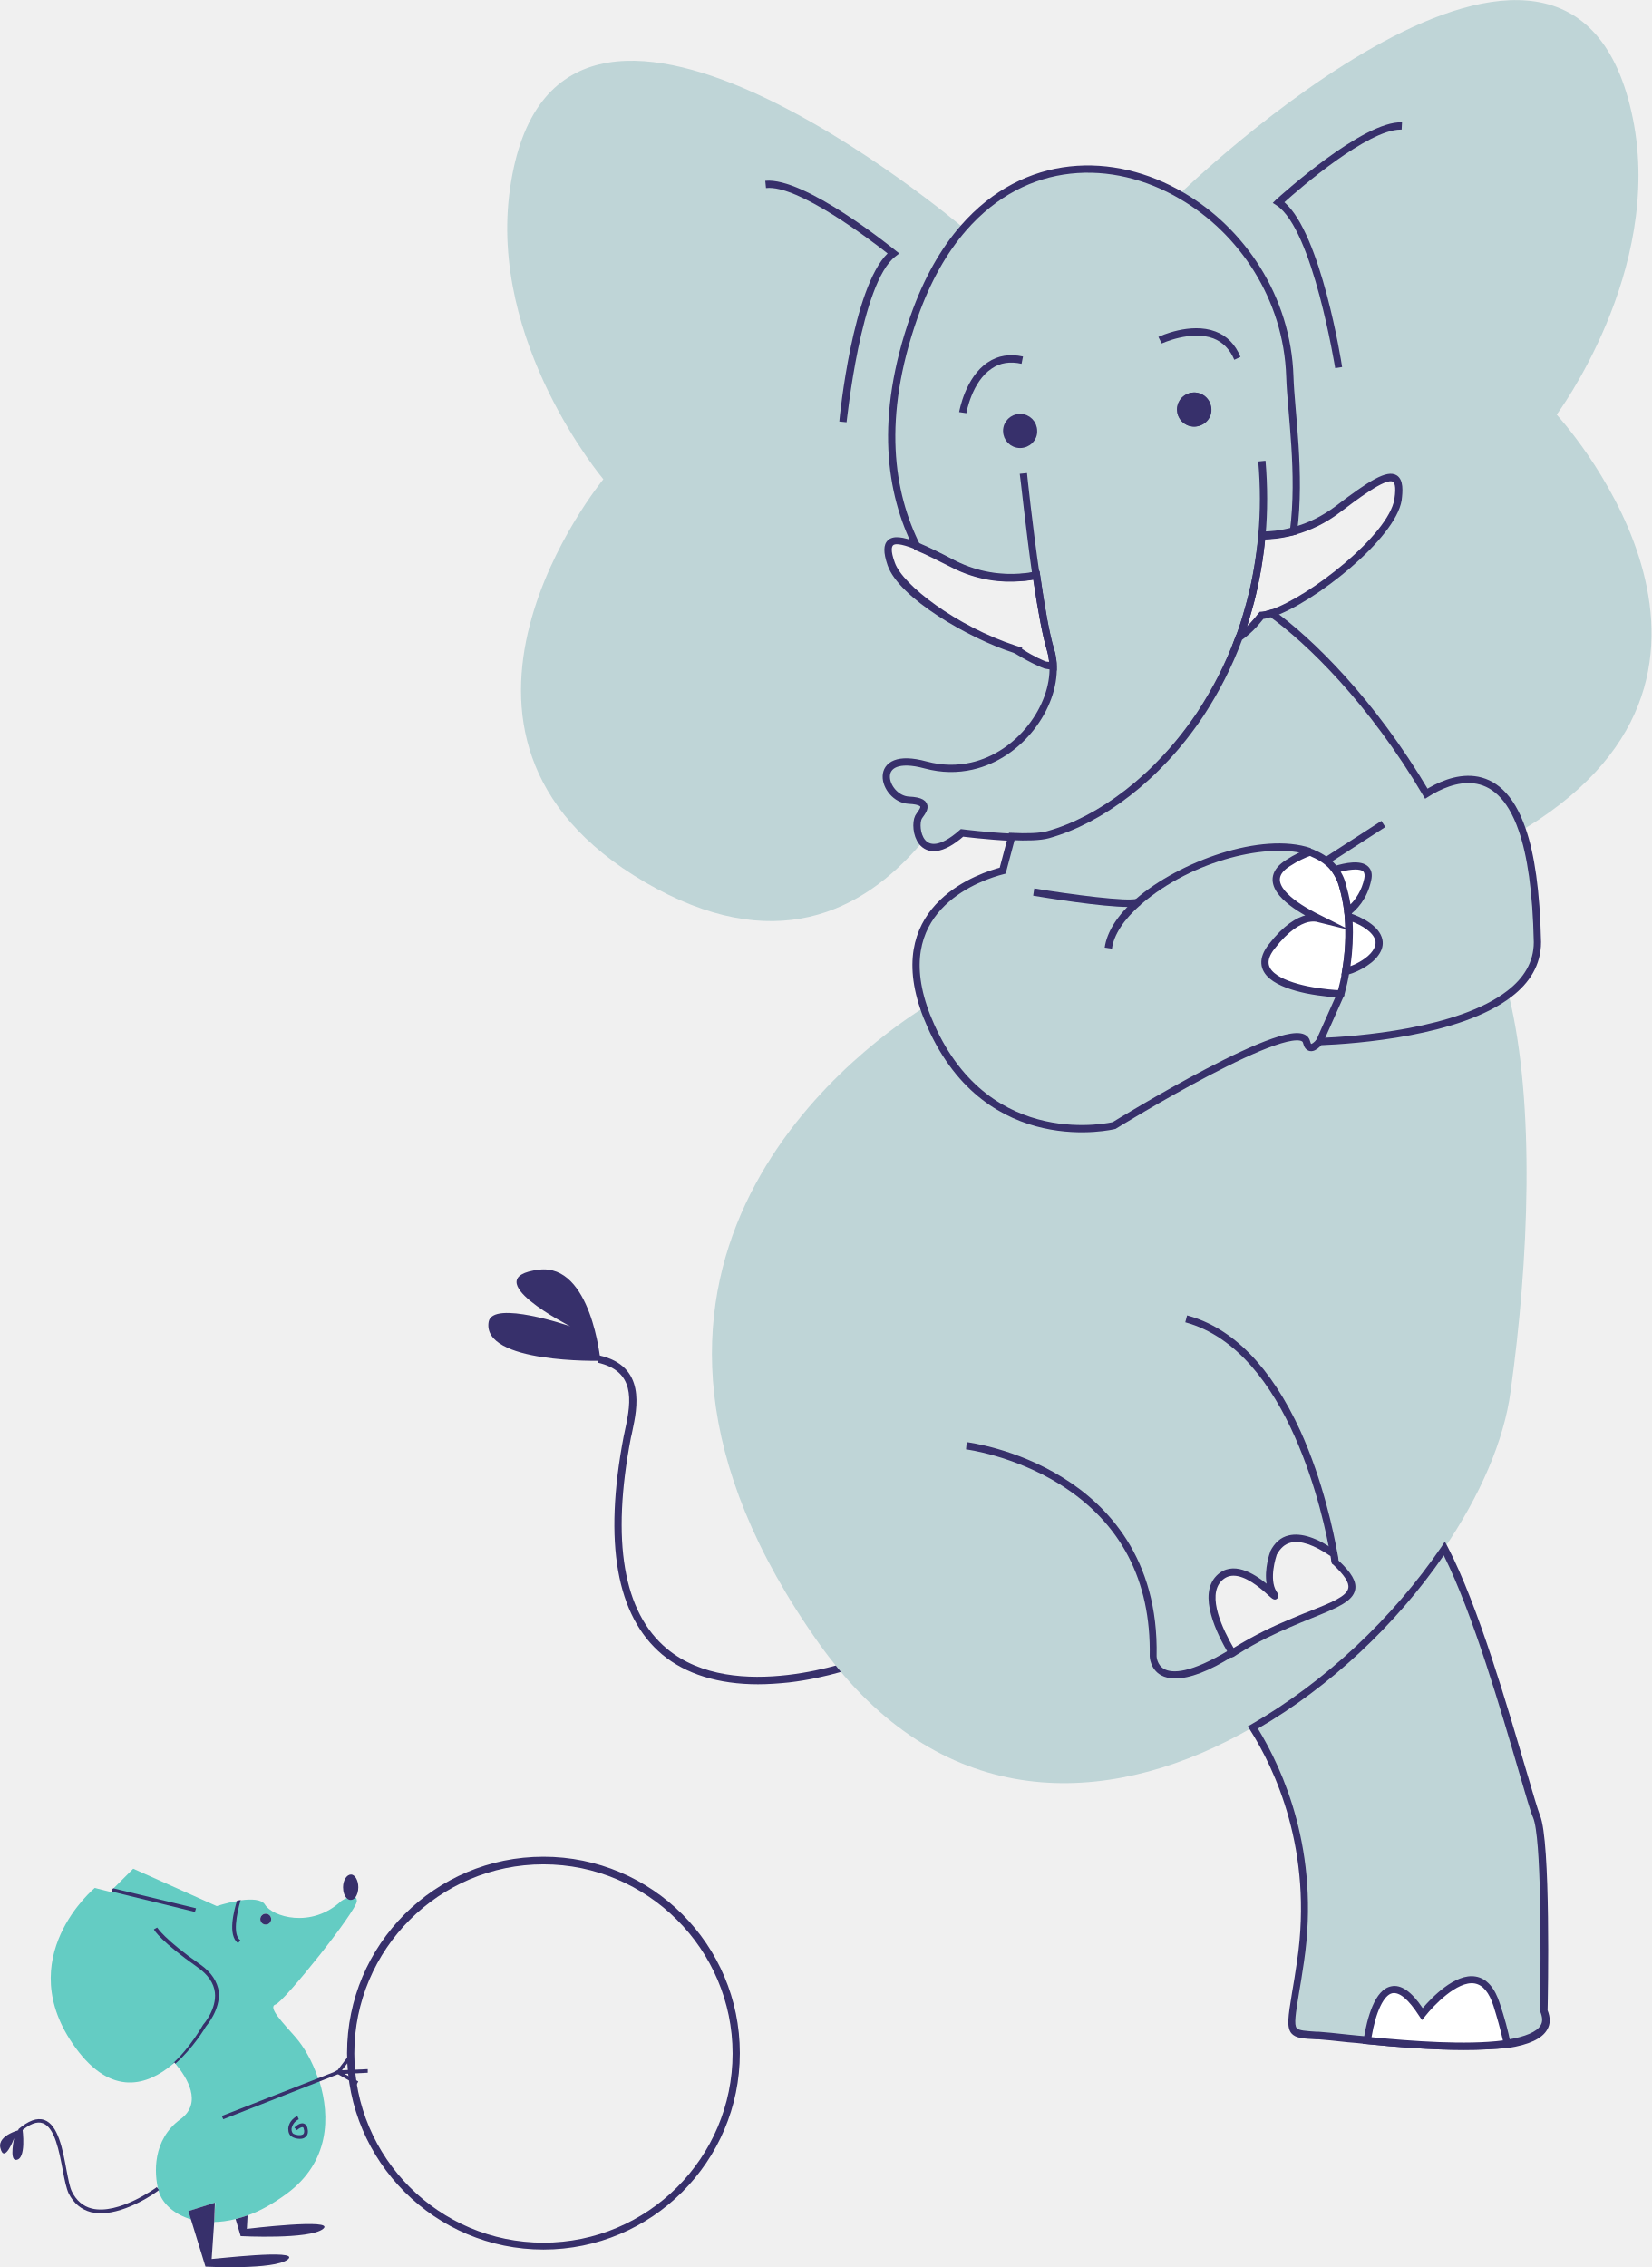
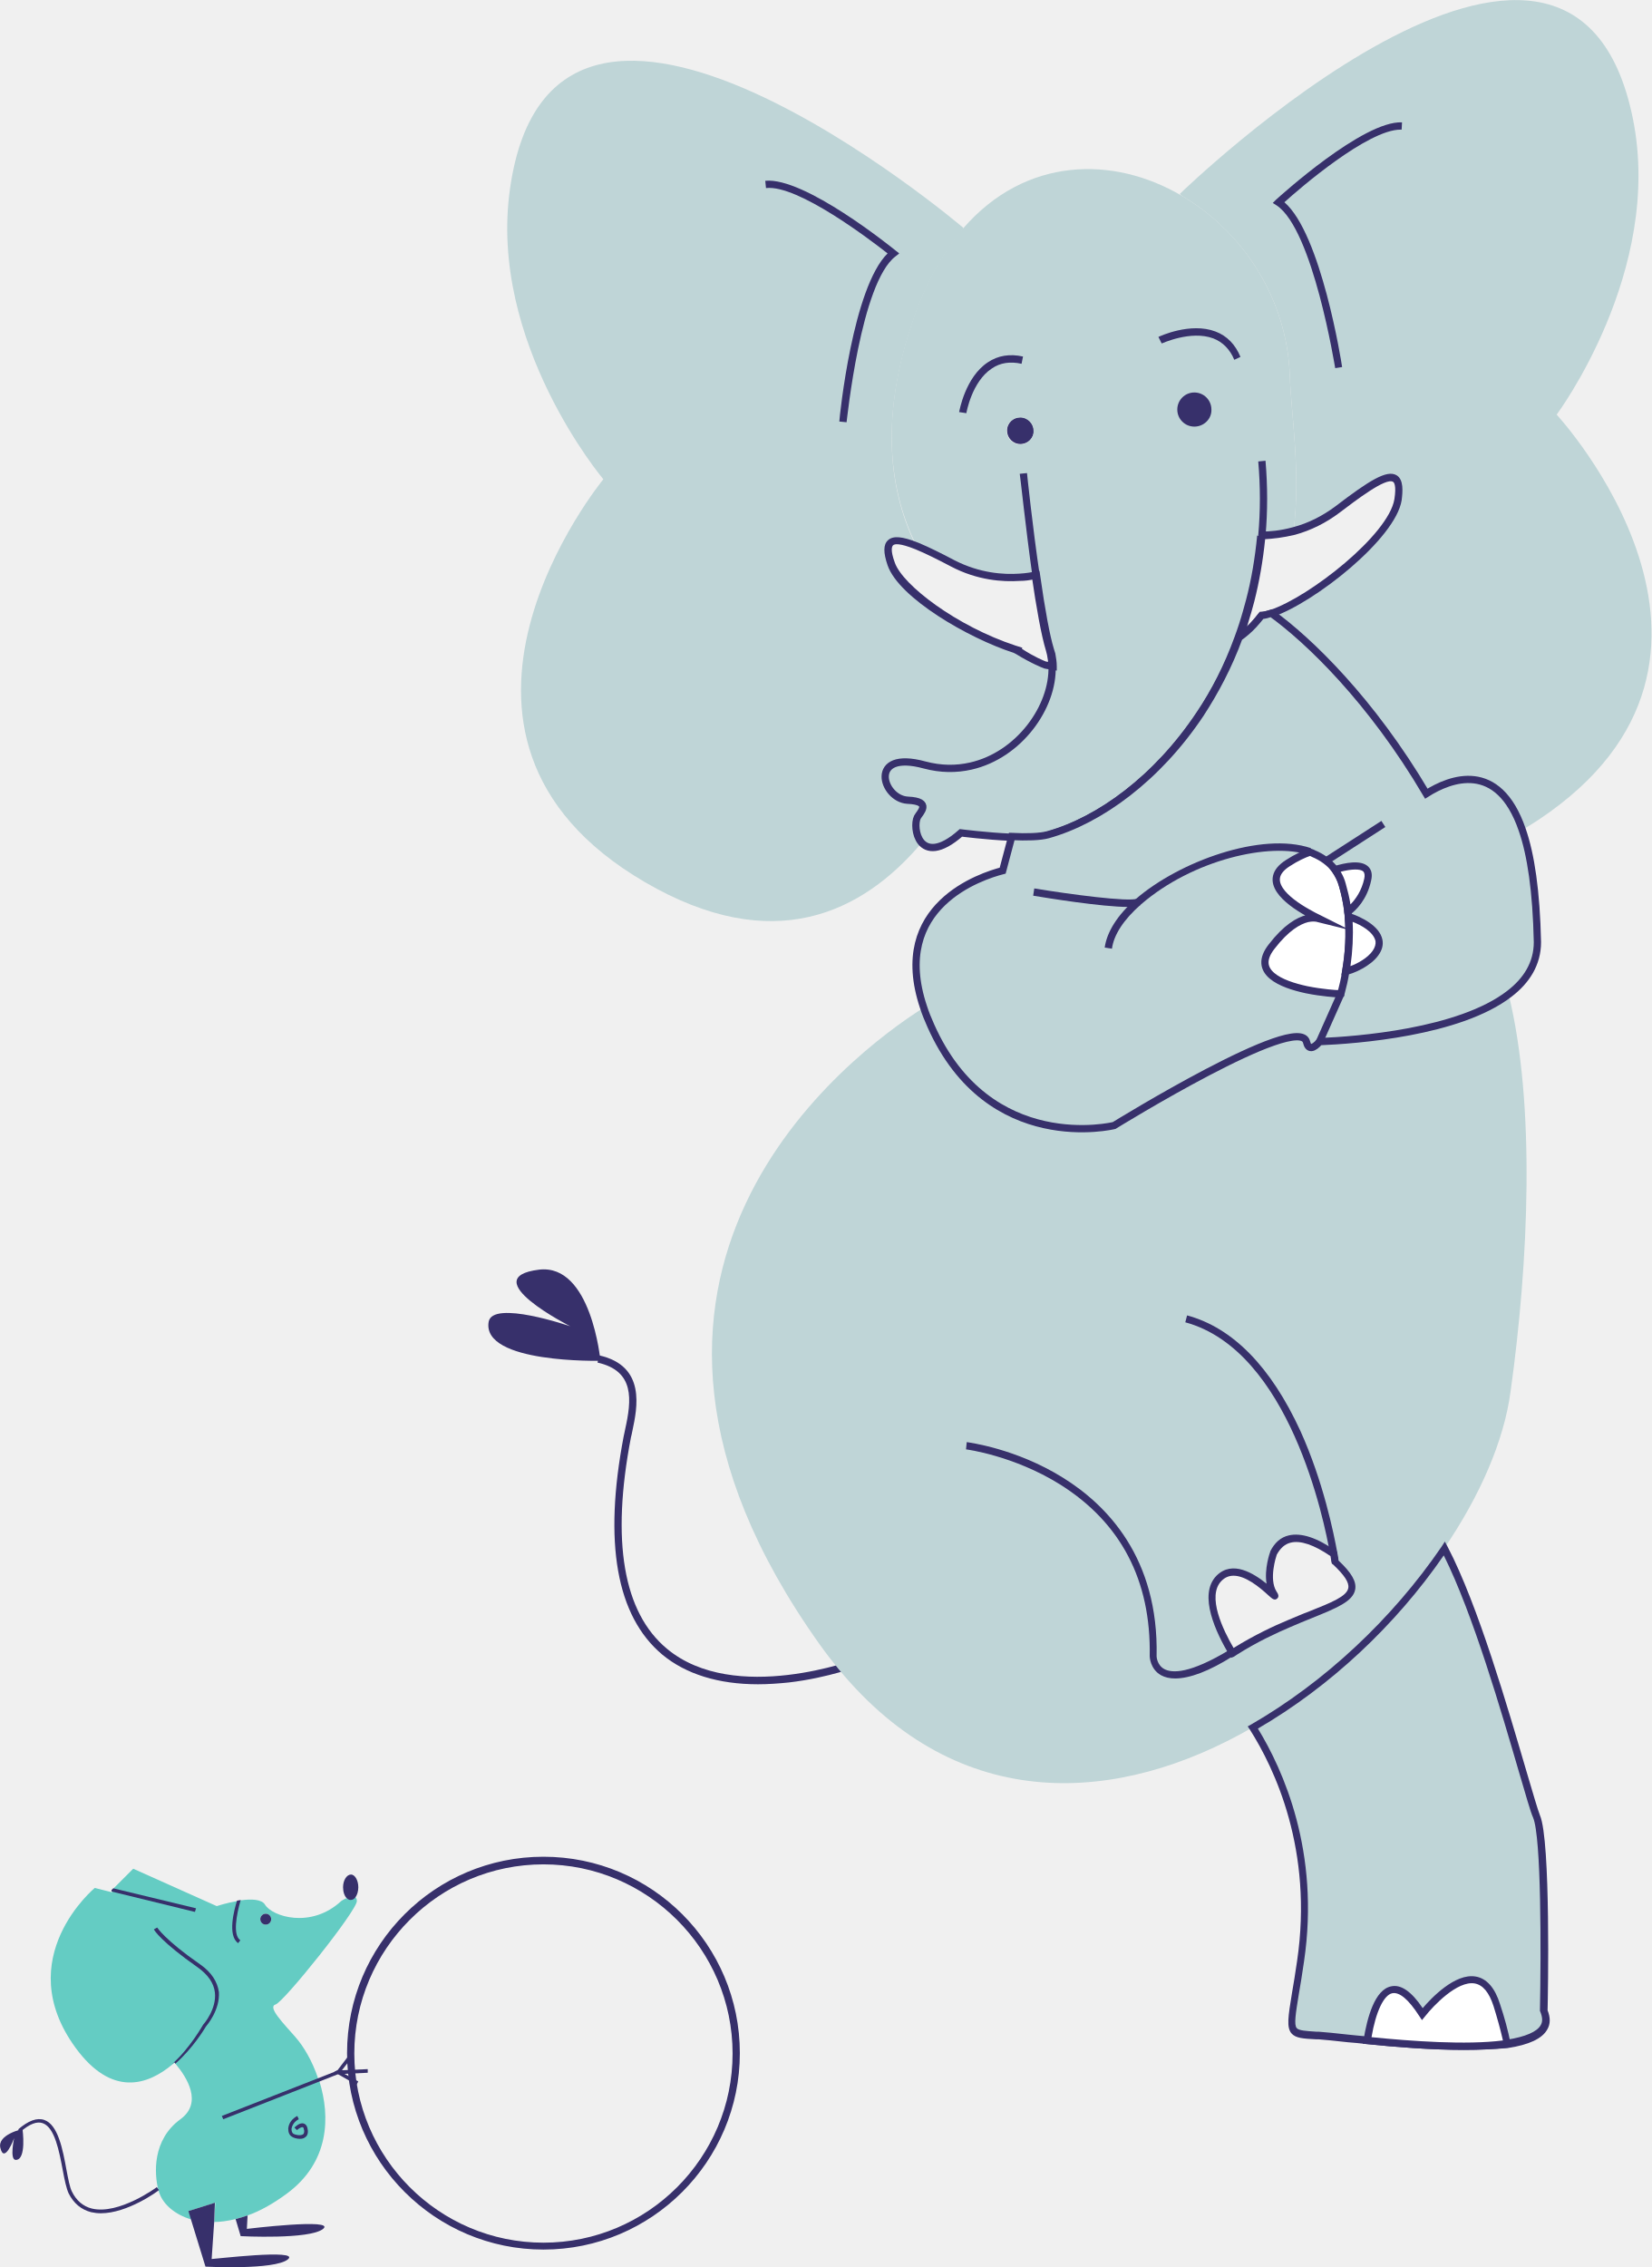
<svg xmlns="http://www.w3.org/2000/svg" version="1.1" id="Layer_1" x="0px" y="0px" viewBox="0 0 454.9 624.4" style="enable-background:new 0 0 454.9 624.4;" xml:space="preserve">
  <style type="text/css">
	.st0{fill:#37306B;}
	.st1{fill:#BFD5D7;}
	.st2{fill:#64CCC3;}
	.st3{fill:#37306B;stroke:#37306B;stroke-miterlimit:10;}
	.st4{fill:#231F20;}
	.st5{fill:#FFFFFF;}
	.st6{fill:#BFD5D7;stroke:#37306B;stroke-width:2;stroke-miterlimit:10;}
</style>
  <g>
    <g>
      <g>
        <path class="st0" d="M208.8,463.9c-10.9,0-19.9-2.8-26.4-8.2c-12.6-10.6-16.2-30.8-10.6-60.1c0.1-0.6,0.3-1.2,0.4-1.9     c1.8-8.1,2.7-16.1-7.6-18.4l0.4-2c13.1,2.9,10.5,14.6,9.2,20.8c-0.1,0.7-0.3,1.3-0.4,1.8c-5.5,28.6-2.1,48.2,9.9,58.2     c18.7,15.6,52.4,2.8,52.8,2.7l0.7,1.9c-0.4,0.1-8.8,3.4-19.9,4.7C214.4,463.7,211.5,463.9,208.8,463.9z" />
      </g>
    </g>
  </g>
  <g>
    <g>
      <g>
        <g>
          <path class="st1" d="M328.9,109c-2.1,0-3.7,1.7-3.7,3.7c0,2.1,1.7,3.7,3.7,3.7S330.9,109,328.9,109z M428.8,114.2      c0,0,29.5-39.5,21-81.5C432.8-51.4,325,53.4,325,53.4l0.5,0.5c16.5,9.7,29.1,28,29.8,49.8c0.3,9.7,3.1,26.7,1,42.6      c3.7-1,7.9-2.8,12-5.9c11.3-8.7,18.4-13.3,16.7-2.7c-1.7,10.2-23.7,27.6-34.8,31.3c10.4,7.5,27.6,24.1,42.7,49.7      c6.6-4.2,19.8-9.3,26.4,9.9c1.5-0.9,3-1.8,4.5-2.8C490.8,181.2,428.8,114.2,428.8,114.2z" />
        </g>
      </g>
    </g>
  </g>
  <g>
    <g>
      <g>
        <g>
          <path class="st1" d="M267.7,211.1c-4,0.9-8.2,0.9-12.7-0.3c-15.7-4.3-11.7,9.3-4.7,9.7c7,0.3,3.3,3.5,2.7,4.7      c-0.7,1.4-0.6,4.8,1,6.8c-16.5,19.6-41.1,31.5-76.3,11c-69.5-40.5-11.5-111-11.5-111s-31.8-37.7-25.7-80.1      c12.1-85,124.8,10.8,124.8,10.8l0.1,0.4c-5.4,6.2-10,14.2-13.6,24.4c-9.8,27.9-6.7,48.5,0.8,63.4c-6.5-2.7-9.6-2.2-7.1,5      c2.9,8.4,21.6,19.5,34.2,23.5c0,0,0,0,0,0c0.2,0.1,0.4,0.3,0.6,0.4c4.4,2.6,7.5,3.8,7.5,3.8s0.8,0.2,2.2,0.4      C290.5,194.8,281,208.1,267.7,211.1z" />
        </g>
      </g>
    </g>
  </g>
  <g>
    <g>
      <g>
        <g>
          <path class="st0" d="M165.4,374.8c0,0-2.5-26.8-16.9-25.1c-17.9,2.2,8.6,15.6,8.6,15.6s-21.5-7.4-22.5-1.2      C132.7,375.6,165.4,374.8,165.4,374.8z" />
        </g>
      </g>
    </g>
  </g>
  <g>
    <g>
      <g>
        <g>
          <g>
            <path class="st2" d="M73.2,527.1c0.8,0,1.5,0.7,1.5,1.5s-0.7,1.5-1.5,1.5s-1.5-0.7-1.5-1.5S72.3,527.1,73.2,527.1z M87.8,572.9       c0-0.2-0.1-0.3-0.2-0.5c-1.6-4.8-4-8.8-6.2-11.3c-3.3-3.8-7.8-8.3-5.5-9s22.4-25.8,22.4-28.5c0-0.6-0.2-0.9-0.5-1.1       c-0.4,0.5-0.8,0.7-1.3,0.7c-0.4,0-0.7-0.1-1-0.4c-0.8,0.3-1.5,0.8-1.5,0.8c-8.3,7.7-19,4.3-21,1c-0.9-1.5-3.8-1.6-6.6-1.2       c-0.2,0-0.3,0-0.5,0.1h0l-0.5,0.1c-3,0.5-5.7,1.4-5.7,1.4l-23-10.3l-6,6l0.2,0.4l0,0.1l-4.8-1.2c0,0-23.3,19.3-5.3,44       c10,13.7,19.9,10.3,26.7,4.6c0.2-0.2,0.4-0.3,0.6-0.5l0.3,0.4c3.1,3.7,7.5,10.7,1.3,15.2c-7.8,5.7-7.2,15-6.1,19.4       c0.1,0.5,0.3,0.9,0.4,1.2c1.1,2.9,4.2,5.7,8.7,7l-0.7-2.3l7.3-2.3L59,612c1.8,0,3.8-0.3,5.9-0.8c1.1-0.3,2.2-0.6,3.3-1       c3.4-1.2,7-3.2,10.8-6c11.8-8.7,12-21.2,9-30.9C87.9,573.2,87.8,573,87.8,572.9z" />
          </g>
        </g>
      </g>
    </g>
    <g>
      <g>
        <g>
          <g>
            <path class="st0" d="M56.7,558.2c-0.3,0.5-3.5,5.9-8.4,10.2L48,568c-0.2,0.2-0.4,0.4-0.6,0.5l0,0c5-4.4,8.5-10.8,8.6-10.9       l0.1-0.1c0,0,3.6-4.1,3.1-8.7c-0.3-2.6-1.9-4.9-4.7-6.9c-10-7-12.1-10.3-12.1-10.5l0.9-0.5c0,0,2.1,3.4,11.9,10.2       c3,2.1,4.7,4.7,5.1,7.6C60.6,553.6,57.1,557.7,56.7,558.2z" />
          </g>
        </g>
      </g>
    </g>
    <g>
      <g>
        <g>
          <g>
            <polygon class="st0" points="54,525.6 53.7,526.6 30.8,521 30.7,520.6 31.2,520.1      " />
          </g>
        </g>
      </g>
    </g>
    <g>
      <g>
        <g>
          <g>
            <circle class="st0" cx="73.2" cy="528.6" r="1.5" />
          </g>
        </g>
      </g>
    </g>
    <g>
      <g>
        <g>
          <g>
            <path class="st0" d="M27.8,609.6c-0.9,0-1.8-0.1-2.7-0.3c-2.7-0.7-4.8-2.4-6.2-5.2c-0.6-1.3-1.1-3.6-1.6-6.3       c-1-5.3-2.2-11.8-5.5-13c-1.6-0.6-3.7,0.2-6.2,2.4L5,586.5c2.8-2.4,5.2-3.3,7.2-2.6c3.8,1.3,5.1,8.2,6.1,13.7       c0.5,2.6,0.9,4.8,1.5,6c1.2,2.5,3.1,4.1,5.5,4.7c7.4,1.8,17.8-5.8,17.9-5.9l0.6,0.8C43.4,603.6,35.1,609.6,27.8,609.6z" />
          </g>
        </g>
      </g>
    </g>
    <g>
      <g>
        <g>
          <g>
            <path class="st0" d="M79.3,622.3c-3.7,3-22.7,2-22.7,2l-4-13l-0.7-2.3l7.3-2.3L59,612l-0.7,10.2       C58.3,622.3,83,619.3,79.3,622.3z" />
          </g>
        </g>
      </g>
    </g>
    <g>
      <g>
        <g>
          <g>
            <path class="st0" d="M89,613.9c-3.7,3-22.7,2-22.7,2l-1.4-4.7c1.1-0.3,2.2-0.6,3.3-1l-0.2,3.7C68,613.9,92.7,610.9,89,613.9z" />
          </g>
        </g>
      </g>
    </g>
    <g>
      <g>
        <g>
          <path class="st0" d="M98.7,519.8c0,1.1-0.3,2.1-0.8,2.8c-0.4,0.5-0.8,0.7-1.3,0.7c-0.4,0-0.7-0.1-1-0.4      c-0.7-0.6-1.1-1.8-1.1-3.1c0-1.9,1-3.5,2.2-3.5C97.7,516.3,98.7,517.8,98.7,519.8z" />
        </g>
      </g>
    </g>
    <g>
      <g>
        <g>
          <g>
            <path class="st0" d="M6.2,586.4c0,0-7,1.5-6.1,5.2c1.1,4.6,3.8-2.7,3.8-2.7s-1.3,5.9,0.4,6C7.4,595,6.2,586.4,6.2,586.4z" />
          </g>
        </g>
      </g>
    </g>
    <g>
      <g>
        <g>
          <g>
            <path class="st0" d="M66.2,534.4l-0.6,0.8c-3-2.1-1.1-9.2-0.3-11.7l0.5-0.1h0c0.2,0,0.3,0,0.5-0.1h0       C65.1,527.5,64.1,533,66.2,534.4z" />
          </g>
        </g>
      </g>
    </g>
    <g>
      <g>
        <g>
          <g>
            <path class="st0" d="M82.6,589.1c-0.9,0-1.8-0.3-2.2-0.6c-0.7-0.4-1-1.2-1-2.2c0.1-1.5,1.1-2.8,2.5-3.5l0.4,0.9       c-1.4,0.7-1.9,1.9-2,2.7c0,0.6,0.2,1.1,0.5,1.3c0.5,0.3,1.9,0.6,2.6,0.2c0.2-0.1,0.4-0.3,0.4-1c-0.1-0.6-0.2-1-0.4-1       c-0.4-0.1-1.2,0.4-1.6,0.8l-0.7-0.7c0.2-0.2,1.5-1.5,2.6-1.1c0.6,0.2,1,0.8,1.1,1.9c0.1,1.1-0.4,1.7-0.8,1.9       C83.7,589,83.1,589.1,82.6,589.1z" />
          </g>
        </g>
      </g>
    </g>
    <g>
      <g>
        <g>
          <g>
            <g>
              <polygon class="st0" points="96.6,567.1 94.2,570.2 93.5,571.2 93.3,571.2 93.1,571.3 61.5,583.7 61.1,582.8 92,570.7         92.8,570.3 92.9,570.3 95.8,566.5       " />
            </g>
          </g>
        </g>
      </g>
    </g>
    <g>
      <g>
        <g>
          <g>
            <polygon class="st0" points="94.9,571.2 98.7,573.3 98.2,574.2 93.1,571.3 92,570.7 92.8,570.3 92.9,570.3 94.2,570.2        101.3,569.9 101.3,570.9      " />
          </g>
        </g>
      </g>
    </g>
    <g>
      <g>
        <g>
          <path class="st3" d="M149.7,619.1c-29.5,0-53.6-24-53.6-53.6s24-53.6,53.6-53.6s53.6,24,53.6,53.6S179.2,619.1,149.7,619.1z       M149.7,513c-29,0-52.6,23.6-52.6,52.6s23.6,52.6,52.6,52.6s52.6-23.6,52.6-52.6S178.6,513,149.7,513z" />
        </g>
      </g>
    </g>
  </g>
  <g>
    <g>
      <g>
        <g>
          <path class="st4" d="M328.9,117c-2.3,0-4.2-1.9-4.2-4.2c0-2.3,1.9-4.2,4.2-4.2c2.3,0,4.2,1.9,4.2,4.2      C333.1,115.1,331.2,117,328.9,117z M328.9,109.5c-1.8,0-3.2,1.5-3.2,3.2c0,1.8,1.5,3.2,3.2,3.2c1.8,0,3.2-1.4,3.2-3.2      C332.1,111,330.7,109.5,328.9,109.5z" />
        </g>
      </g>
    </g>
  </g>
  <g>
    <g>
      <g>
        <g>
          <path class="st4" d="M328.9,117c-2.3,0-4.2-1.9-4.2-4.2c0-2.3,1.9-4.2,4.2-4.2c2.3,0,4.2,1.9,4.2,4.2      C333.1,115.1,331.2,117,328.9,117z M328.9,109.5c-1.8,0-3.2,1.5-3.2,3.2c0,1.8,1.5,3.2,3.2,3.2c1.8,0,3.2-1.4,3.2-3.2      C332.1,111,330.7,109.5,328.9,109.5z" />
        </g>
      </g>
    </g>
  </g>
  <g>
    <g>
      <g>
        <g>
          <path class="st0" d="M284.8,118.6c0,2.1-1.7,3.7-3.7,3.7c-2.1,0-3.7-1.7-3.7-3.7c0-2.1,1.7-3.7,3.7-3.7      C283.1,114.9,284.8,116.6,284.8,118.6z" />
        </g>
      </g>
    </g>
  </g>
  <g>
    <g>
      <g>
        <g>
          <path class="st1" d="M415.6,274c-13.8,10.7-42.3,12.8-52.3,13.2c-1.7,2-3,2.3-3.6,0.1c-2-8.5-53,23-53,23s-34.5,8.5-50.5-27.5      c-0.8-1.8-1.4-3.5-2-5.1c-19.5,12.4-101.2,72.9-28.5,175.1c1.7,2.4,3.5,4.7,5.2,6.8c33.4,40.6,77.4,37.4,114.1,16.2      c21.1-12.1,39.8-30.2,52.8-49.3c9.9-14.5,16.5-29.7,18.3-43.2C421.1,347.5,423,304.3,415.6,274z M355,447.2      c-4.4,1.9-9.4,4.3-14.7,7.5c-0.3,0.2-0.6,0.4-0.9,0.5c-3.1-5.2-8.4-15.7-3.6-20.5c6.5-6.5,17.5,8,15,4s0-11,0-11      c3.5-7.1,11-3.7,16.6,0.2c0.4,0.3,0.4,2.3,0.4,2.3C378.2,439.8,369.7,440.9,355,447.2z" />
        </g>
      </g>
    </g>
  </g>
  <g>
    <g>
      <g>
        <g>
          <path class="st4" d="M276.3,240.4l-0.2-1c0.7-0.2,1.2-0.3,1.2-0.3l0.2,1C277.4,240.2,277,240.3,276.3,240.4z" />
        </g>
      </g>
    </g>
  </g>
  <g>
    <g>
      <g>
        <g>
          <rect x="319.5" y="104.7" class="st1" width="20.3" height="16.5" />
        </g>
      </g>
    </g>
  </g>
  <g>
    <g>
      <g>
        <g>
          <path class="st5" d="M370.7,267.4c-0.4,2.2-0.8,4.2-1.4,6.2l-1.1,0.1c0,0-4-0.2-8.4-1.1c-7-1.5-15.2-4.8-9.6-11.9      c4-5.2,7.4-7.1,9.8-7.7c1.4-0.3,2.4-0.2,3.2,0c-0.8-0.4-2-1-3.2-1.7c-5.5-3.1-12.9-8.8-5.3-13.6c2.3-1.5,4.3-2.4,6-3      c0.3,0.1,0.7,0.2,1,0.4c2.4,1,4.5,2.5,6,4.5c0.9,1.2,1.6,2.6,2,4.2c0.7,2.4,1.2,4.9,1.5,7.4c0.1,0.4,0.1,0.9,0.1,1.3      C371.9,257.5,371.6,262.7,370.7,267.4z" />
        </g>
      </g>
    </g>
    <g>
      <g>
        <g>
          <path class="st0" d="M368.3,274.2c-0.1,0-4.1-0.2-8.5-1.1c-6.6-1.4-10.5-3.6-11.6-6.4c-0.7-1.9-0.1-4,1.7-6.2      c3.5-4.5,6.9-7.1,10.1-7.8c0.3-0.1,0.7-0.1,1-0.2c-0.4-0.2-0.7-0.4-1.1-0.6c-4-2.3-8.7-5.8-8.8-9.4c0-1.9,1.1-3.6,3.4-5      c2.1-1.4,4.2-2.4,6.1-3.1l0.2-0.1l0.2,0.1c0.3,0.1,0.7,0.2,1,0.4c2.6,1.1,4.7,2.6,6.2,4.6c0.9,1.3,1.7,2.7,2.1,4.3      c0.7,2.4,1.2,4.9,1.5,7.5c0.1,0.4,0.1,0.9,0.1,1.3c0.4,4.8,0.2,9.9-0.7,15.2c-0.4,2.1-0.8,4.2-1.4,6.2l-0.1,0.3L368.3,274.2z       M361.8,253.3c-0.5,0-1,0.1-1.6,0.2c-3,0.7-6.2,3.2-9.5,7.5c-1.6,2-2.1,3.8-1.5,5.3c0.9,2.5,4.7,4.5,10.9,5.8      c4.3,0.9,8.2,1.1,8.3,1.1l0.6-0.1c0.5-1.9,0.9-3.8,1.3-5.8v0c0.9-5.2,1.1-10.2,0.7-14.9c0-0.4-0.1-0.8-0.1-1.2      c-0.3-2.6-0.8-5-1.5-7.3c-0.4-1.5-1.1-2.8-2-4c-1.4-1.9-3.3-3.3-5.8-4.3c-0.3-0.1-0.5-0.2-0.8-0.3c-1.8,0.6-3.7,1.6-5.7,2.9      c-2,1.3-3,2.7-3,4.2c0.1,2.5,3,5.6,8.3,8.6c1,0.6,2.1,1.2,3.2,1.7l-0.3,0.9C362.8,253.4,362.3,253.3,361.8,253.3z" />
        </g>
      </g>
    </g>
  </g>
  <g>
    <g>
      <g>
        <g>
          <path class="st0" d="M389.1,222.1l-0.7-0.7c0.1-0.1,1.6-1.5,4.1-3.1l0.5,0.8C390.7,220.6,389.2,222.1,389.1,222.1z" />
        </g>
      </g>
    </g>
  </g>
  <g>
    <g>
      <g>
        <g>
-           <path class="st6" d="M355.3,103.7c-0.7-21.8-13.3-40.2-29.8-49.8c-18.9-11.1-43-10.7-60.1,8.9c-5.4,6.2-10,14.2-13.6,24.4      c-9.8,27.9-6.7,48.5,0.8,63.4c2.7,1.1,6,2.8,9.8,4.7c7.1,3.7,13.9,4.2,18.5,3.8c2-0.1,3.6-0.4,4.6-0.6      c1.2,8.3,2.6,16.3,3.9,20.5c0.1,0.4,0.2,0.8,0.3,1.2c0.2,1.1,0.4,2.2,0.4,3.3c0.4,11.2-9.1,24.5-22.4,27.5      c-4,0.9-8.2,0.9-12.7-0.3c-15.7-4.3-11.7,9.3-4.7,9.7c7,0.3,3.3,3.5,2.7,4.7c-0.7,1.4-0.6,4.8,1,6.8c1.7,2.1,5.1,2.7,11-2.5      c0,0,7,0.9,13.7,1.2c4,0.2,7.8,0.1,10-0.5c14.3-4,30.2-15.6,42-33.3c4.2-6.2,7.8-13.3,10.6-21c0.9-2.4,1.7-4.9,2.4-7.4      c0.3-1,0.5-1.9,0.8-2.9c1.5-5.7,2.5-11.7,3.1-17.9c2,0,5.1-0.2,8.7-1.2C358.4,130.4,355.6,113.4,355.3,103.7z M281,122.4      c-2.1,0-3.7-1.7-3.7-3.7c0-2.1,1.7-3.7,3.7-3.7c2.1,0,3.7,1.7,3.7,3.7C284.8,120.7,283.1,122.4,281,122.4z M328.9,116.5      c-2.1,0-3.7-1.7-3.7-3.7c0-2.1,1.7-3.7,3.7-3.7s3.7,1.7,3.7,3.7C332.6,114.8,330.9,116.5,328.9,116.5z" />
-         </g>
-       </g>
-     </g>
-   </g>
+           <path class="st1" d="M355.3,103.7c-0.7-21.8-13.3-40.2-29.8-49.8c-18.9-11.1-43-10.7-60.1,8.9c-5.4,6.2-10,14.2-13.6,24.4      c-9.8,27.9-6.7,48.5,0.8,63.4c2.7,1.1,6,2.8,9.8,4.7c7.1,3.7,13.9,4.2,18.5,3.8c2-0.1,3.6-0.4,4.6-0.6      c1.2,8.3,2.6,16.3,3.9,20.5c0.1,0.4,0.2,0.8,0.3,1.2c0.2,1.1,0.4,2.2,0.4,3.3c0.4,11.2-9.1,24.5-22.4,27.5      c-4,0.9-8.2,0.9-12.7-0.3c-15.7-4.3-11.7,9.3-4.7,9.7c7,0.3,3.3,3.5,2.7,4.7c-0.7,1.4-0.6,4.8,1,6.8c1.7,2.1,5.1,2.7,11-2.5      c0,0,7,0.9,13.7,1.2c4,0.2,7.8,0.1,10-0.5c14.3-4,30.2-15.6,42-33.3c4.2-6.2,7.8-13.3,10.6-21c0.9-2.4,1.7-4.9,2.4-7.4      c0.3-1,0.5-1.9,0.8-2.9c1.5-5.7,2.5-11.7,3.1-17.9c2,0,5.1-0.2,8.7-1.2C358.4,130.4,355.6,113.4,355.3,103.7z M281,122.4      c-2.1,0-3.7-1.7-3.7-3.7c0-2.1,1.7-3.7,3.7-3.7c2.1,0,3.7,1.7,3.7,3.7C284.8,120.7,283.1,122.4,281,122.4z M328.9,116.5      c-2.1,0-3.7-1.7-3.7-3.7c0-2.1,1.7-3.7,3.7-3.7s3.7,1.7,3.7,3.7C332.6,114.8,330.9,116.5,328.9,116.5z" />
+         </g>
+       </g>
+     </g>
+   </g>
+   <path class="st6" d="M285.2,158.5c1.2,8.3,2.6,16.3,3.9,20.5c0.1,0.4,0.2,0.8,0.3,1.2c0.2,1.1,0.4,2.2,0.4,3.3  c0.4,11.2-9.1,24.5-22.4,27.5c-4,0.9-8.2,0.9-12.7-0.3c-15.7-4.3-11.7,9.3-4.7,9.7c7,0.3,3.3,3.5,2.7,4.7c-0.7,1.4-0.6,4.8,1,6.8  c1.7,2.1,5.1,2.7,11-2.5c0,0,7,0.9,13.7,1.2c4,0.2,7.8,0.1,10-0.5c14.3-4,30.2-15.6,42-33.3c4.2-6.2,7.8-13.3,10.6-21  c0.9-2.4,1.7-4.9,2.4-7.4c0.3-1,0.5-1.9,0.8-2.9c1.5-5.7,2.5-11.7,3.1-17.9 M284.9,158.5c0.1,0,0.2-0.1,0.4-0.1" />
  <g>
    <g>
      <g>
        <g>
          <path class="st0" d="M348.6,147.6l-2-0.2c0.6-6.6,0.6-13.4,0-20.3l2-0.2C349.2,133.9,349.2,140.9,348.6,147.6z" />
        </g>
      </g>
    </g>
  </g>
  <g>
    <g>
      <g>
        <g>
          <path class="st0" d="M284.4,158.7c-1.9-13.5-3.4-28-3.5-28.2l2-0.2c0,0.1,1.5,14.6,3.5,28.1L284.4,158.7z" />
        </g>
      </g>
    </g>
  </g>
  <g>
    <g>
      <g>
        <g>
          <path class="st0" d="M340,99.1c-1.2-2.9-3.2-4.9-5.8-5.9c-6.2-2.3-14.1,1.4-14.2,1.4l-0.9-1.8c0.4-0.2,8.8-4.1,15.7-1.5      c3.2,1.2,5.5,3.6,6.9,7L340,99.1z" />
        </g>
      </g>
    </g>
  </g>
  <g>
    <g>
      <g>
        <g>
          <path class="st0" d="M266.2,113.8l-2-0.3c0.1-0.4,1.7-9.6,7.9-13.7c2.8-1.9,6.1-2.4,9.7-1.6l-0.4,2c-3.1-0.7-5.9-0.3-8.2,1.3      C267.7,105.1,266.2,113.7,266.2,113.8z" />
        </g>
      </g>
    </g>
  </g>
  <g>
    <g>
      <g>
        <g>
          <path class="st0" d="M339.2,178.5l1.2-3.2c0.9-2.3,1.7-4.8,2.4-7.3c0.3-0.9,0.5-1.9,0.8-2.9c1.5-5.7,2.5-11.7,3.1-17.8l0.1-0.9      l0.9,0c1.9,0,4.9-0.2,8.5-1.2c4.2-1.1,8.1-3.1,11.6-5.7c9.3-7.1,14.2-10.2,16.9-8.6c2,1.2,1.7,4.5,1.4,6.9l0,0      c-1.7,10.6-24,28.2-35.5,32.1c-0.9,0.3-1.7,0.5-2.4,0.6c-0.6,0.8-1.3,1.5-2,2.3c-1.3,1.3-2.6,2.5-4.2,3.7L339.2,178.5z       M348.5,148.5c-0.6,5.9-1.6,11.7-3,17.2c-0.3,1-0.5,1.9-0.8,2.9c-0.4,1.4-0.8,2.7-1.2,4c0.4-0.4,0.8-0.7,1.1-1.1      c0.8-0.8,1.5-1.7,2.1-2.5l0.3-0.3l0.4-0.1c0.7-0.1,1.5-0.3,2.5-0.6c10.8-3.6,32.6-20.7,34.2-30.5c0.6-3.8-0.1-4.7-0.4-4.8      c-2-1.2-10.2,5.1-14.7,8.5c-3.7,2.8-7.9,4.9-12.3,6.1C353.4,148.1,350.5,148.4,348.5,148.5z" />
        </g>
      </g>
    </g>
  </g>
  <g>
    <g>
      <g>
        <g>
          <path class="st0" d="M291.1,184.7l-1.2-0.2c-1.5-0.2-2.3-0.4-2.3-0.4l-0.2-0.1c-0.1,0-3.2-1.2-7.6-3.9l-0.2-0.1l0,0l-0.4-0.2      c-12.4-4-31.6-15.1-34.7-24.1c-1.2-3.5-1.2-5.7,0.1-6.9c1.4-1.3,3.9-1.1,8.4,0.7c2.9,1.2,6.5,3,9.9,4.8c7,3.6,13.6,4,17.9,3.7      c1.9-0.1,3.5-0.4,4.4-0.6l1.1-0.2l0.2,1.1c1.4,9.9,2.7,16.8,3.8,20.4c0.1,0.4,0.3,0.9,0.4,1.3c0.2,1.1,0.4,2.3,0.4,3.5      L291.1,184.7z M288.1,182.2c0.1,0,0.4,0.1,0.9,0.1c-0.1-0.6-0.2-1.3-0.3-1.9c-0.1-0.4-0.2-0.8-0.3-1.2      c-1.1-3.6-2.4-10.2-3.8-19.6c-1,0.2-2.2,0.4-3.7,0.4c-4.6,0.3-11.6-0.1-19-4c-3.4-1.8-6.8-3.5-9.7-4.7c-4.5-1.8-5.8-1.5-6.2-1.1      c-0.3,0.3-0.8,1.3,0.5,4.8c2.2,6.2,17.1,17.5,33.2,22.8l0,0l1.9,0.6l-0.1,0.3C285,181,287.6,182,288.1,182.2z" />
        </g>
      </g>
    </g>
  </g>
  <g>
    <g>
      <g>
        <g>
          <path class="st0" d="M366.4,428.1c-1.6-9.3-11.2-56.1-39.9-63.9l0.5-1.9c12.6,3.4,23.1,14.2,31.2,31.8      c6.3,13.9,9.2,28.2,10.2,33.7L366.4,428.1z" />
        </g>
      </g>
    </g>
  </g>
  <g>
    <g>
      <g>
        <g>
          <path class="st0" d="M323.7,462.3c-1.5,0-2.8-0.3-3.9-0.9c-3-1.7-3.1-5.1-3.1-5.2c0.4-21-8-36.9-24.8-47.4      c-12.7-7.9-25.7-9.6-25.8-9.6l0.2-2c0.5,0.1,13.5,1.7,26.5,9.8c12.1,7.5,26.4,22.1,25.8,49.2c0,0.1,0.1,2.4,2.1,3.5      c2.2,1.2,7.1,1.3,18-5.3l1,1.7C333.1,460.3,327.7,462.3,323.7,462.3z" />
        </g>
      </g>
    </g>
  </g>
  <g>
    <g>
      <g>
        <g>
          <path class="st1" d="M415.2,562.9L415.2,562.9c-10.6,1.6-26.8,0.3-38.6-0.9c-6.1-0.6-11-1.2-13.3-1.3c-10-0.5-8,0-5-20.5      c4.5-31.1-6.6-54-13.2-64.4c21.1-12.1,39.8-30.2,52.8-49.3c11.5,22.2,23,68.4,25.3,73.8c3,7,2,53.5,2,53.5      C427.6,559.1,422.9,561.7,415.2,562.9z" />
        </g>
      </g>
    </g>
    <g>
      <g>
        <g>
          <path class="st0" d="M403.2,564.6c-9,0-19-0.8-26.7-1.6c-1.9-0.2-3.6-0.4-5.2-0.5c-3.6-0.4-6.5-0.7-8-0.8l-0.6,0      c-3.8-0.2-5.8-0.3-7-1.7c-1.3-1.7-0.9-4.4,0.2-11.1c0.4-2.3,0.9-5.3,1.4-8.8c4.5-30.5-6.2-53-13-63.7l-0.6-0.9l0.9-0.5      c20.3-11.7,38.9-29.1,52.5-49l0.9-1.4l0.8,1.5c8.4,16.1,16.6,44.5,21.6,61.5c1.8,6.1,3.2,10.9,3.8,12.4c3,6.9,2.2,49.9,2.1,53.7      c0.8,2,0.8,3.8-0.1,5.3c-1.4,2.5-5,4.2-10.9,5.1l-0.1,0C411.8,564.4,407.6,564.6,403.2,564.6z M346.5,476.1      c6.9,11.3,17.2,33.9,12.7,64.2c-0.5,3.5-1,6.5-1.4,8.8c-0.9,5.5-1.4,8.6-0.6,9.5c0.6,0.7,2.6,0.8,5.5,1l0.6,0      c1.6,0.1,4.5,0.4,8.1,0.8c1.6,0.2,3.3,0.3,5.2,0.5c11.4,1.1,27.9,2.4,38.4,0.9l0.1,0c5.1-0.8,8.3-2.2,9.3-4      c0.6-1,0.5-2.2-0.1-3.7l-0.1-0.2l0-0.2c0.3-16,0.4-47.7-1.9-53.1c-0.7-1.5-2-6.2-3.9-12.6c-4.8-16.4-12.6-43.4-20.7-59.6      C384.4,447.7,366.3,464.6,346.5,476.1z" />
        </g>
      </g>
    </g>
  </g>
  <g>
    <g>
      <g>
        <g>
          <path class="st0" d="M339.1,456.6l-0.5-0.8c-3.5-5.9-8.7-16.5-3.5-21.8c4.4-4.4,10.3-0.6,13.8,2.2c-0.7-4,0.9-8.6,1-8.8l0-0.1      c1.2-2.4,2.9-3.9,5.1-4.4c3.4-0.8,7.8,0.6,13,4.3l0.3,0.2l0.1,0.4c0.2,0.9,0.3,1.5,0.3,1.9c0,0,0,0,0,0.1c3.6,3.4,5,5.8,4.6,8      c-0.6,3.3-5.1,5.1-12,7.9c-1.8,0.7-3.9,1.6-6,2.5l0,0c-3.5,1.5-8.8,3.9-14.5,7.5c-0.3,0.2-0.6,0.4-0.9,0.6L339.1,456.6z       M339.8,434c-1.2,0-2.3,0.4-3.3,1.4c-4.2,4.2,0.5,13.7,3.3,18.5c0,0,0,0,0,0c5.8-3.6,11.2-6.1,14.8-7.6h0      c2.2-0.9,4.2-1.8,6.1-2.5c6-2.4,10.3-4.1,10.7-6.4c0.3-1.5-1.1-3.6-4.2-6.5l-0.3-0.2l-0.1-0.3c0,0,0-0.1-0.1-0.4      c0-0.3-0.1-0.8-0.2-1.4c-4.5-3.1-8.3-4.4-11-3.7c-1.6,0.4-2.8,1.5-3.8,3.3c-0.2,0.6-2.2,6.7-0.1,10.1c0.4,0.6,0.9,1.4,0.2,2      c-0.7,0.6-1.3,0.1-2.3-0.8C346.7,436.9,343,434,339.8,434z" />
        </g>
      </g>
    </g>
  </g>
  <g>
    <g>
      <g>
        <g>
          <path class="st5" d="M415.2,562.9c-10.6,1.6-26.8,0.3-38.6-0.9c1-6.4,4.9-23.4,15.2-7.3c0,0,15-19.5,20.5-2.5      C413.6,556.1,414.5,559.7,415.2,562.9z" />
        </g>
      </g>
    </g>
    <g>
      <g>
        <g>
          <path class="st0" d="M403.2,564.6c-9,0-19-0.8-26.7-1.6l-1.1-0.1l0.2-1c1-6.2,3.1-13.9,7.6-14.8c2.7-0.6,5.6,1.4,8.7,6      c2.3-2.7,8.9-9.7,14.6-8.7c3,0.5,5.3,3.1,6.7,7.6c1.2,3.6,2.2,7.2,2.9,10.8l0.2,1l-1.1,0.2C411.8,564.4,407.6,564.6,403.2,564.6      z M377.8,561.1c11,1.1,26.1,2.2,36.2,0.9c-0.7-3.1-1.6-6.3-2.6-9.5c-1.2-3.7-2.9-5.8-5.2-6.2c-4.8-0.8-11.4,6.2-13.6,9l-0.9,1.1      l-0.8-1.2c-2.9-4.5-5.4-6.6-7.4-6.2C381.2,549.5,379,554,377.8,561.1z" />
        </g>
      </g>
    </g>
  </g>
  <g>
    <g>
      <g>
        <g>
          <path class="st0" d="M332.8,112.8c0,2.1-1.7,3.7-3.7,3.7c-2.1,0-3.7-1.7-3.7-3.7c0-2.1,1.7-3.7,3.7-3.7      C331.1,109.1,332.8,110.7,332.8,112.8z" />
        </g>
      </g>
    </g>
    <g>
      <g>
        <g>
          <path class="st0" d="M329,117.5c-2.6,0-4.7-2.1-4.7-4.7c0-2.6,2.1-4.7,4.7-4.7c2.6,0,4.7,2.1,4.7,4.7      C333.8,115.4,331.6,117.5,329,117.5z M329,110.1c-1.5,0-2.7,1.2-2.7,2.7c0,1.5,1.2,2.7,2.7,2.7c1.5,0,2.7-1.2,2.7-2.7      C331.8,111.3,330.5,110.1,329,110.1z" />
        </g>
      </g>
    </g>
  </g>
  <g>
    <g>
      <g>
        <g>
          <path class="st6" d="M419.3,228.5c-6.6-19.2-19.8-14.1-26.4-9.9c-15.1-25.6-32.3-42.2-42.7-49.7c-1,0.3-1.9,0.6-2.7,0.6      c-0.7,0.9-1.4,1.7-2.2,2.6c-1.2,1.3-2.6,2.5-4,3.5c-2.8,7.7-6.5,14.7-10.6,21c-11.8,17.7-27.7,29.3-42,33.3      c-2.1,0.6-6,0.7-10,0.5l-2.5,9.4c-5.8,1.5-31.2,9.6-21.8,37.6c0.5,1.6,1.2,3.3,2,5.1c16,36,50.5,27.5,50.5,27.5s51-31.5,53-23      c0.5,2.2,1.9,1.9,3.6-0.1c10-0.4,38.5-2.5,52.3-13.2v0c4.7-3.6,7.7-8.3,7.7-14.2C423.2,245.4,421.7,235.4,419.3,228.5z       M369.4,273.6l-1.1,0.1c0,0-4-0.2-8.4-1.1c-7-1.5-15.2-4.8-9.6-11.9c4-5.2,7.4-7.1,9.8-7.7c1.4-0.3,2.4-0.2,3.2,0      c-0.8-0.4-2-1-3.2-1.7c-5.5-3.1-12.9-8.8-5.3-13.6c2.3-1.5,4.3-2.4,6-3c0.3,0.1,0.7,0.2,1,0.4c2.4,1,4.5,2.5,6,4.5      c0.9,1.2,1.6,2.6,2,4.2c0.7,2.4,1.2,4.9,1.5,7.4c0.1,0.4,0.1,0.9,0.1,1.3c0.5,5.2,0.1,10.3-0.7,15.1      C370.4,269.6,369.9,271.7,369.4,273.6z" />
        </g>
      </g>
    </g>
  </g>
  <g>
    <g>
      <g>
        <g>
          <path class="st0" d="M306.3,261.3l-2-0.3c0.6-4.3,3.5-9,8.6-13.4c11.9-10.3,34.6-18.6,48.2-14l-0.6,1.9      c-10.4-3.6-31.9,1.2-46.2,13.6C309.5,253.3,306.8,257.5,306.3,261.3z" />
        </g>
      </g>
    </g>
  </g>
  <g>
    <g>
      <g>
        <g>
          <path class="st0" d="M310.8,249.8c-7.3,0-22.6-2.5-26.2-3.1l0.3-2c9.7,1.6,26.1,3.8,28.4,2.8l0.8,1.8      C313.6,249.6,312.4,249.8,310.8,249.8z" />
        </g>
      </g>
    </g>
  </g>
  <g>
    <g>
      <g>
        <g>
          <rect x="372.3" y="222.7" transform="matrix(0.542 0.8404 -0.8404 0.542 365.8919 -207.48)" class="st0" width="2" height="18.4" />
        </g>
      </g>
    </g>
  </g>
  <g>
    <g>
      <g>
        <g>
          <path class="st5" d="M376.8,242.2c-1,4.8-3.8,7.6-5.5,8.9c-0.3-2.5-0.8-5-1.5-7.4c-0.5-1.6-1.2-3-2-4.2      C371.2,238.4,377.9,237,376.8,242.2z" />
        </g>
      </g>
    </g>
    <g>
      <g>
        <g>
          <path class="st0" d="M370.5,253l-0.2-1.8c-0.3-2.5-0.8-4.9-1.5-7.2c-0.4-1.4-1.1-2.7-1.9-3.9l-0.8-1.1l1.3-0.4      c3.2-1,7.4-1.8,9.4,0c1,0.9,1.3,2.2,0.9,3.9l0,0c-1.1,5.2-4.1,8.2-5.9,9.5L370.5,253z M369.3,240.1c0.6,1,1.1,2.1,1.4,3.3      c0.5,1.8,1,3.7,1.3,5.7c1.4-1.4,3.1-3.8,3.8-7.1l0,0c0.2-0.9,0.1-1.6-0.3-2C374.7,239.3,372.4,239.3,369.3,240.1z" />
        </g>
      </g>
    </g>
  </g>
  <g>
    <g>
      <g>
        <g>
          <path class="st5" d="M370.7,267.4c0.8-4.7,1.2-9.9,0.7-15.1c2.5,0.9,7.6,3,8.4,6.6C380.8,263.6,372.8,267.2,370.7,267.4z" />
        </g>
      </g>
    </g>
    <g>
      <g>
        <g>
          <path class="st0" d="M369.5,268.6l0.2-1.3c0.9-5.1,1.1-10.1,0.7-14.8l-0.1-1.5l1.5,0.5c3,1,8.2,3.4,9,7.3      c0.3,1.5-0.1,2.9-1.1,4.3c-2.1,3-6.9,5.1-8.8,5.4L369.5,268.6z M372.6,253.9c0.2,3.9,0,8-0.6,12.2c1.9-0.7,4.7-2.2,6.1-4.2      c0.7-1,0.9-1.9,0.8-2.7C378.3,256.6,374.9,254.8,372.6,253.9z" />
        </g>
      </g>
    </g>
  </g>
  <g>
    <g>
      <g>
        <g>
          <line class="st1" x1="363.4" y1="287.1" x2="369.4" y2="273.6" />
        </g>
      </g>
    </g>
    <g>
      <g>
        <g>
          <rect x="365.4" y="273" transform="matrix(0.9136 0.4065 -0.4065 0.9136 145.6227 -124.7278)" class="st0" width="2" height="14.8" />
        </g>
      </g>
    </g>
  </g>
  <g>
    <g>
      <g>
        <path class="st0" d="M367.8,101.4c-0.1-0.4-6.1-38.1-16.1-44.8l-1.1-0.7l0.9-0.9c1-0.9,24-21.8,34.7-21.3l-0.1,2     c-0.1,0-0.2,0-0.3,0c-9,0-27.7,16.1-32,20c10.1,8.7,15.7,43.9,15.9,45.4L367.8,101.4z" />
      </g>
    </g>
  </g>
  <g>
    <g>
      <g>
        <path class="st0" d="M233.2,116.3l-2-0.2c0.1-1.6,3.7-36.9,13.3-46.3c-4.6-3.6-24.7-19-33.5-18l-0.2-2     c10.8-1.1,34.9,18.4,35.9,19.2l1,0.8l-1,0.8C237.1,77.8,233.3,115.9,233.2,116.3z" />
      </g>
    </g>
  </g>
</svg>
